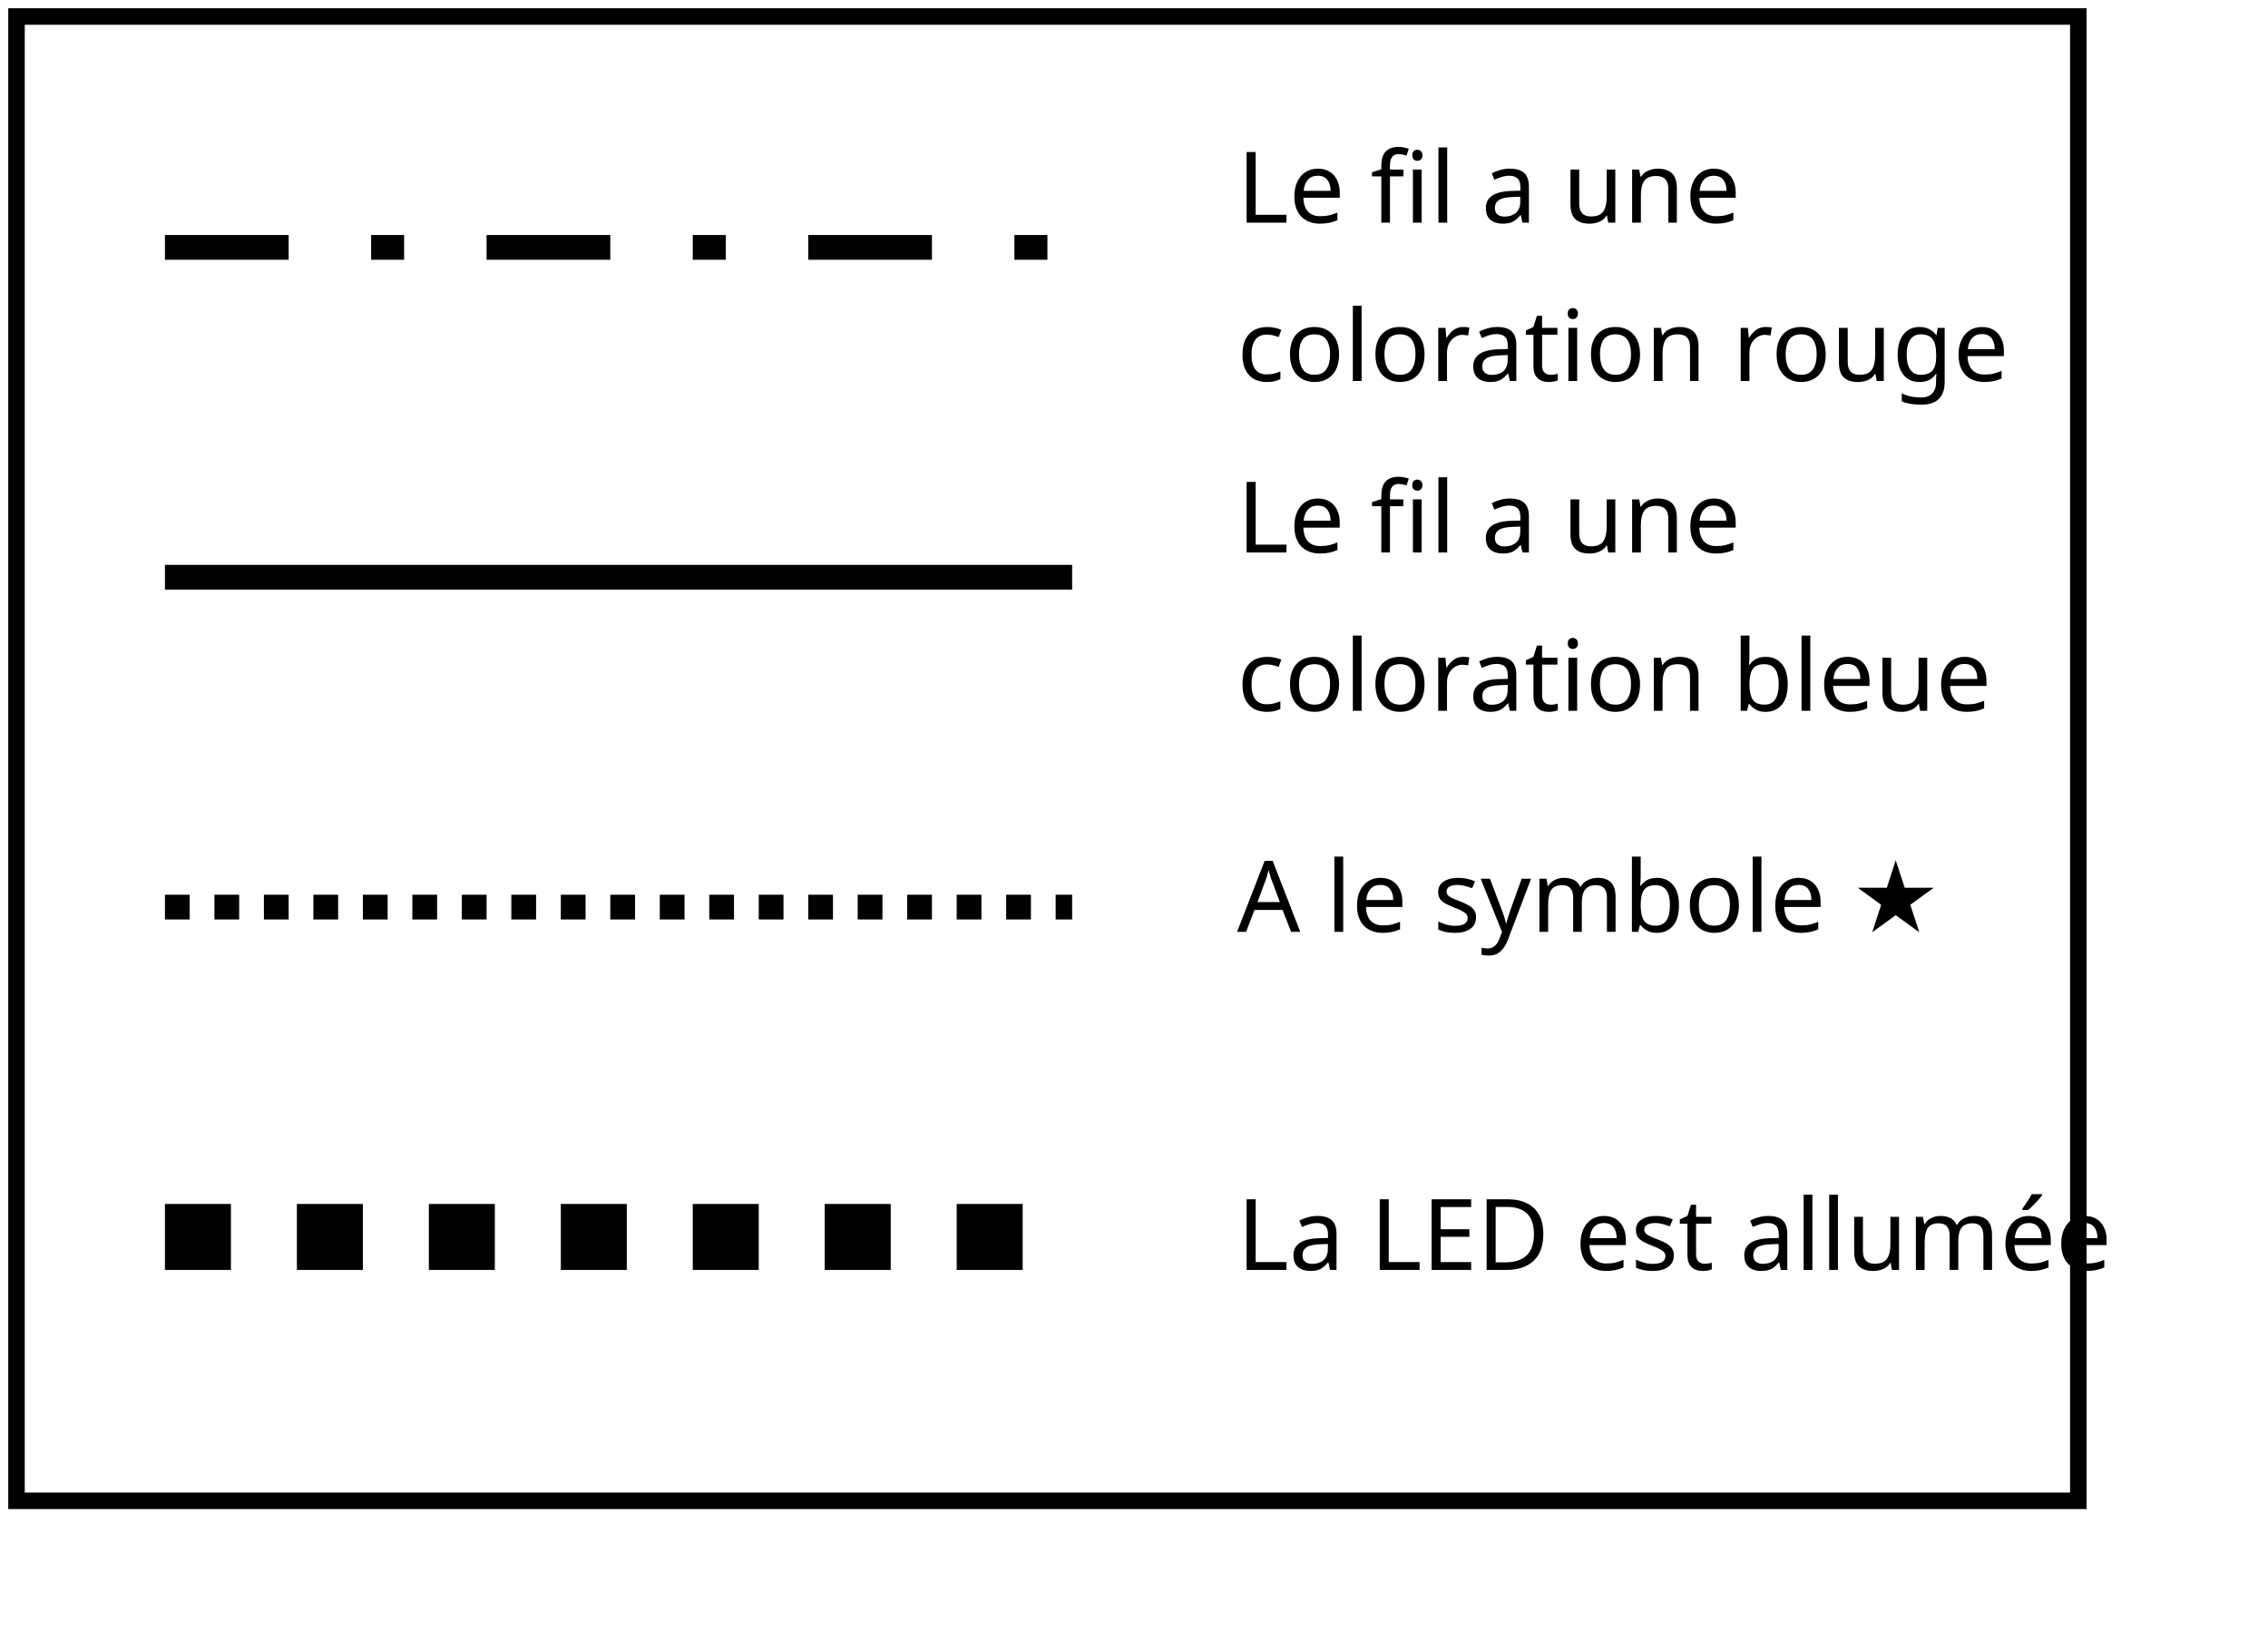
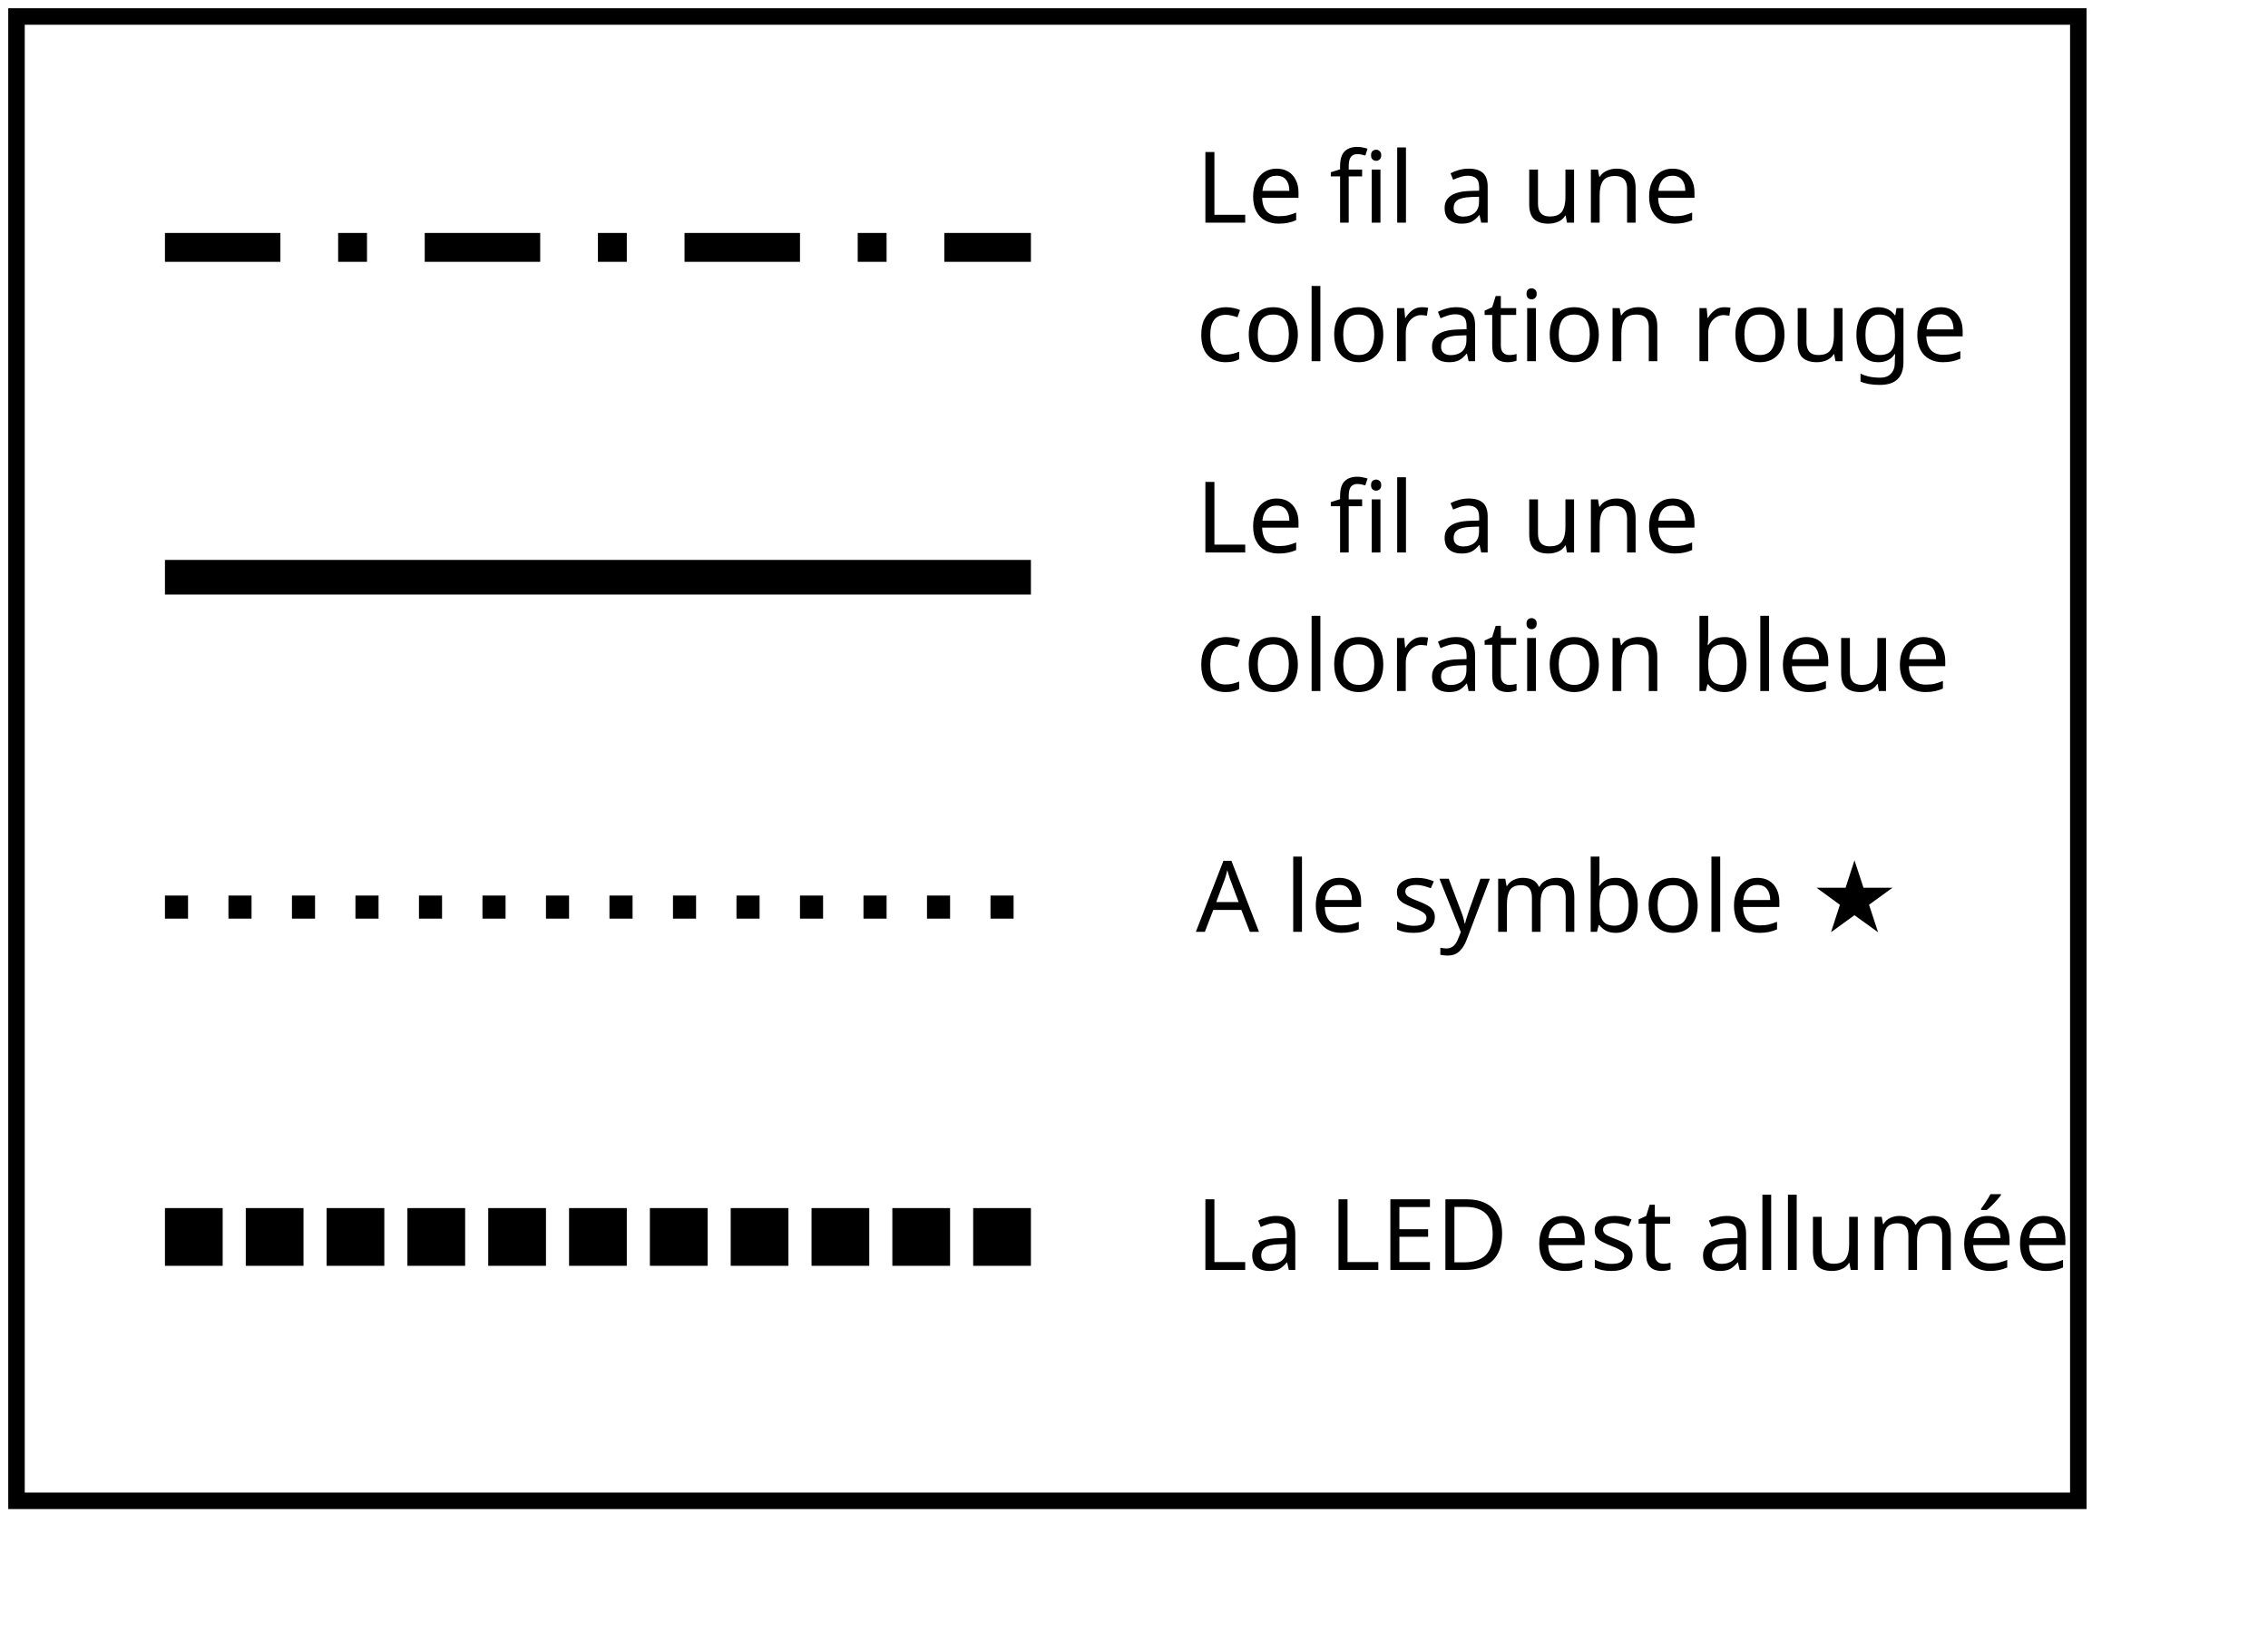
<svg xmlns="http://www.w3.org/2000/svg" width="100%" height="100%" viewBox="0 0 275 200" preserveAspectRatio="xMidYMid meet" version="1.1">
  <rect x="2" y="2" width="250" height="180" stroke="black" fill="none" stroke-width="2" stroke-dasharray="" />
-   <line x1="20" x2="130" y1="30" y2="30" stroke="black" stroke-width="3" stroke-dasharray="15,10,4,10" fill="none" />
-   <line x1="20" x2="130" y1="70" y2="70" stroke="black" stroke-width="3" stroke-dasharray="" fill="none" />
-   <line x1="20" x2="130" y1="110" y2="110" stroke="black" stroke-width="3" stroke-dasharray="3" fill="none" />
-   <line x1="20" x2="130" y1="150" y2="150" stroke="black" stroke-width="8" stroke-dasharray="8" fill="none" />
-   <text font-family="Special Elite, sans-serif" text-anchor="left-middle" x="150" y="27" font-size="12px">
+   <line x1="20" x2="125" y1="30" y2="30" stroke="black" stroke-width="3.5" stroke-dasharray="14,7,3.5,7" fill="none" />
+   <line x1="20" x2="125" y1="70" y2="70" stroke="black" stroke-width="4.2" stroke-dasharray="" fill="none" />
+   <line x1="20" x2="125" y1="110" y2="110" stroke="black" stroke-width="2.8" stroke-dasharray="2.8,4.9" fill="none" />
+   <line x1="20" x2="125" y1="150" y2="150" stroke="black" stroke-width="7" stroke-dasharray="7,2.8" fill="none" />
+   <text font-family="Special Elite, sans-serif" text-anchor="left-middle" x="145" y="27" font-size="12px">
    <tspan>Le fil a une</tspan>
-     <tspan x="150" dy="19.2px">coloration rouge</tspan>
+     <tspan x="145" dy="16.8px">coloration rouge</tspan>
  </text>
-   <text font-family="Special Elite, sans-serif" text-anchor="left-middle" x="150" y="67" font-size="12px">
+   <text font-family="Special Elite, sans-serif" text-anchor="left-middle" x="145" y="67" font-size="12px">
    <tspan>Le fil a une</tspan>
-     <tspan x="150" dy="19.2px">coloration bleue</tspan>
+     <tspan x="145" dy="16.8px">coloration bleue</tspan>
  </text>
-   <text font-family="Special Elite, sans-serif" text-anchor="left-middle" x="150" y="113" font-size="12px">
+   <text font-family="Special Elite, sans-serif" text-anchor="left-middle" x="145" y="113" font-size="12px">
    <tspan>A le symbole ★</tspan>
  </text>
-   <text font-family="Special Elite, sans-serif" text-anchor="left-middle" x="150" y="154" font-size="12px">
+   <text font-family="Special Elite, sans-serif" text-anchor="left-middle" x="145" y="154" font-size="12px">
    <tspan>La LED est allumée</tspan>
  </text>
</svg>
